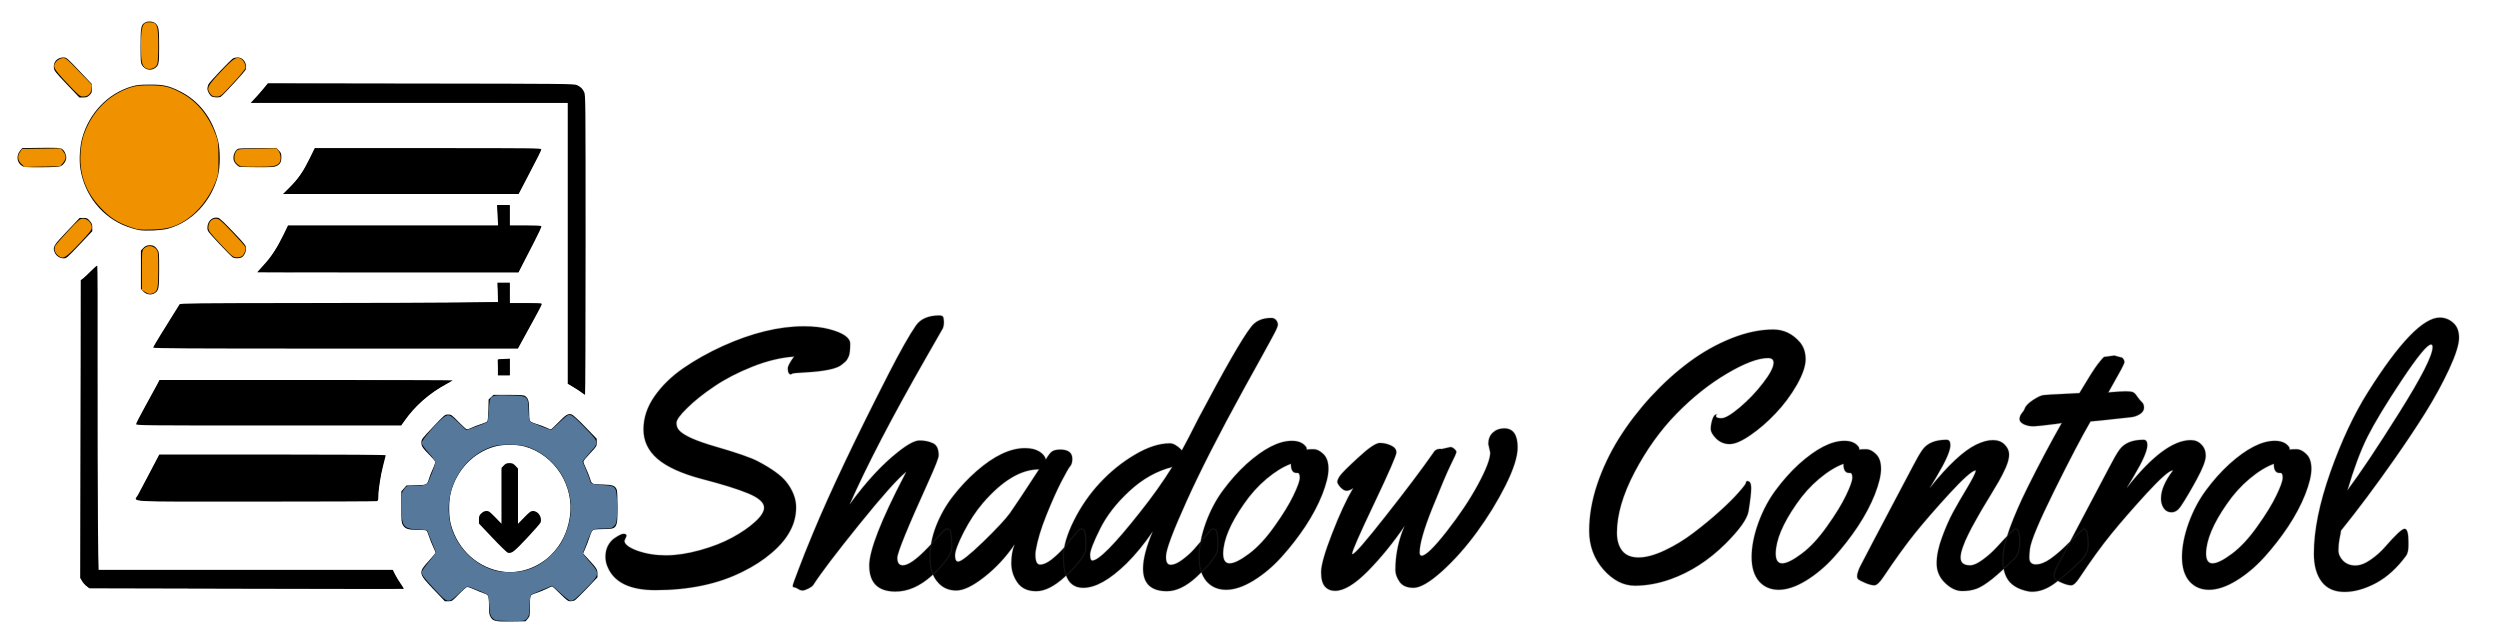
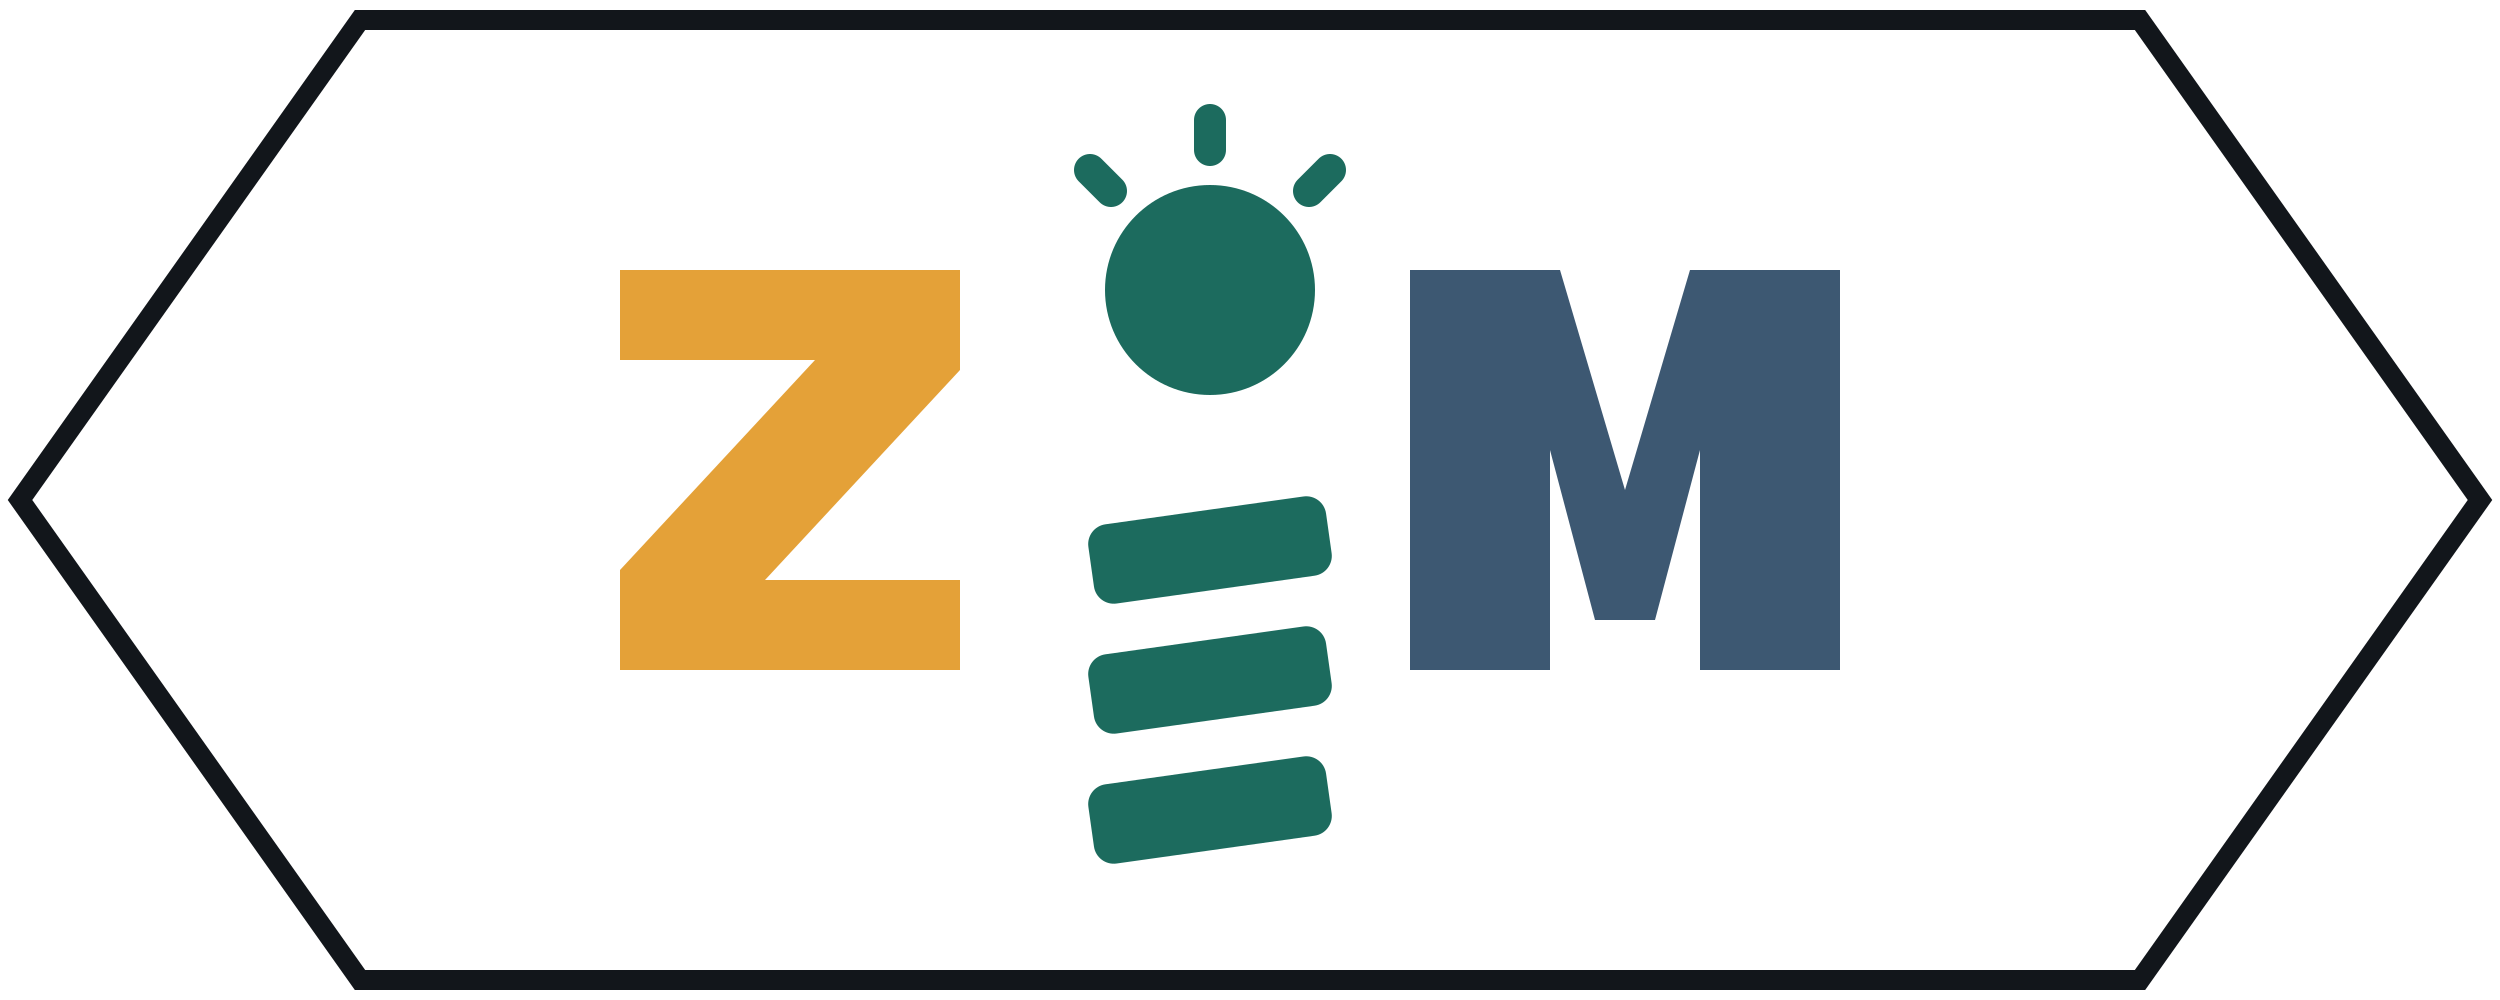
- <svg xmlns="http://www.w3.org/2000/svg" version="1.1" id="svg1" width="1000" height="256" viewBox="80 80 3281.25 820">
-   <defs id="defs1">
-     </defs>
-   <g id="g1">
-     <path id="path2" style="display:inline;fill:#000000;stroke-width:1.002" d="m 275.799,98.237 c -1.921,0.036 -3.775,0.414 -5.168,1.175 -5.502,3.005 -6.147,6.218 -6.143,30.7 0.003,20.23 0.166,22.26 1.975,25.393 3.612,6.258 11.863,7.893 17.504,3.472 4.536,-3.555 4.872,-5.484 4.887,-28.284 0.015,-22.616 -0.52,-26.034 -4.687,-29.954 -1.774,-1.669 -5.167,-2.562 -8.368,-2.502 z M 163.169,145.406 c -8.005,0 -13.442,5.977 -12.461,13.703 0.487,3.833 2.06,5.829 16.992,21.525 l 16.454,17.3 h 5.049 c 4.198,0 5.581,-0.51 8.23,-3.01 2.879,-2.717 3.181,-3.56 3.181,-8.779 v -5.769 l -16.629,-17.485 c -16.34,-17.176 -16.71,-17.485 -20.816,-17.485 z m 228.978,0 c -2.172,0 -4.909,0.508 -6.081,1.135 -3.046,1.632 -30.752,30.76 -32.421,34.086 -0.768,1.53 -1.396,4.077 -1.394,5.663 0.005,3.701 3.281,9.384 6.099,10.581 2.815,1.195 9.602,1.288 11.299,0.152 3.688,-2.469 32.468,-33.824 32.965,-35.914 1.877,-7.9 -3.327,-15.703 -10.467,-15.703 z m 39.401,33.961 -5.237,6.449 c -2.879,3.548 -7.972,9.351 -11.324,12.891 l -6.093,6.436 h 208.143 208.143 v 184.271 184.265 l 7.068,4.119 c 3.888,2.264 8.828,5.521 10.974,7.234 2.145,1.714 4.228,3.143 4.631,3.182 0.402,0.039 0.731,-88.467 0.731,-196.687 0,-191.045 -0.057,-196.878 -1.85,-200.588 -2.281,-4.72 -4.424,-6.817 -9.399,-9.188 -3.666,-1.747 -14.208,-1.854 -204.825,-2.112 z m -154.875,1.657 c -12.93,0.044 -16.938,0.438 -23.403,2.31 -31.509,9.124 -56.205,34.752 -65.386,67.848 -3.129,11.281 -4.187,28.562 -2.443,39.98 5.346,35.005 28.974,64.43 61.218,76.244 5.416,1.985 12.408,4.033 15.542,4.554 9.122,1.517 29.936,0.51 38.458,-1.861 31.419,-8.742 56.704,-35.606 65.523,-69.617 3.002,-11.579 2.977,-34.425 -0.056,-46.086 -7.793,-29.96 -25.09,-52.275 -50.125,-64.667 -14.652,-7.252 -21.516,-8.767 -39.326,-8.706 z m -142.976,83.03 -24.416,0.31 -2.793,3.3 c -5.395,6.381 -4.389,15.629 2.162,19.848 2.993,1.927 4.831,2.077 25.172,2.026 14.331,-0.035 23.108,-0.484 25.316,-1.287 4.01,-1.459 7.837,-6.959 7.837,-11.267 0,-4.495 -2.798,-9.921 -6.024,-11.683 -2.352,-1.285 -7.011,-1.502 -27.253,-1.248 z m 309.187,0.31 -23.622,0.02 c -12.993,0.011 -24.791,0.359 -26.222,0.772 -3.503,1.013 -6.662,6.662 -6.662,11.914 0,3.235 0.69,5.054 2.968,7.795 1.635,1.967 3.937,3.771 5.118,4.013 1.181,0.242 11.709,0.504 23.391,0.581 15.985,0.106 22.017,-0.212 24.378,-1.267 5.238,-2.342 7.037,-5.297 7.037,-11.558 0,-4.883 -0.378,-5.935 -3.193,-8.904 z m 50.269,0 -6.962,14.132 c -8.596,17.462 -14.559,26.055 -25.916,37.347 l -8.818,8.772 H 606.084 760.715 l 5.249,-10.04 c 20.03,-38.3 24.349,-46.851 24.466,-48.429 0.125,-1.683 -8.185,-1.782 -148.569,-1.782 z m 239.215,74.674 0.7,13.386 0.7,13.393 -137.858,0.013 -137.864,0.013 -5.849,12.086 c -8.479,17.52 -15.829,28.81 -25.809,39.63 -4.839,5.246 -8.804,9.654 -8.805,9.795 -0.002,0.142 77.164,0.257 171.473,0.257 h 171.467 l 5.349,-10.554 c 2.94,-5.806 9.85,-19.225 15.354,-29.815 5.505,-10.59 9.723,-19.746 9.374,-20.343 -0.413,-0.706 -7.793,-1.083 -21.06,-1.083 h -20.416 v -13.393 -13.386 h -8.38 z m -368.611,16.555 c -6.353,-0.032 -11.499,5.563 -11.505,13.241 -0.004,4.52 0.151,4.733 15.842,21.472 8.715,9.297 16.725,17.292 17.798,17.769 2.694,1.199 7.668,1.196 10.661,-0.007 3.412,-1.37 6.395,-6.884 6.399,-11.835 0.004,-3.921 -0.679,-4.809 -16.817,-21.822 -10.881,-11.472 -17.8,-17.985 -19.591,-18.449 -0.945,-0.244 -1.88,-0.365 -2.787,-0.37 z m -179.209,0.436 -16.585,17.498 c -17.987,18.974 -18.992,20.677 -16.242,27.63 1.842,4.656 6.695,7.909 11.811,7.914 3.712,0.004 4.559,-0.723 20.722,-17.795 l 16.848,-17.802 v -4.871 c 0,-4.114 -0.52,-5.479 -3.337,-8.726 -3.013,-3.473 -3.815,-3.848 -8.274,-3.848 z m 92.639,35.796 c -0.587,-9.4e-4 -1.203,0.032 -1.85,0.099 -3.133,0.327 -5.069,1.302 -7.312,3.67 l -3.05,3.221 v 25.129 25.135 l 2.437,2.766 c 4.283,4.868 10.602,6.019 15.679,2.851 5.256,-3.279 5.774,-6.055 5.774,-30.951 0,-21.829 -0.078,-22.728 -2.225,-26.093 -2.608,-4.088 -5.347,-5.821 -9.455,-5.828 z m -69.617,26.904 c -0.758,0.005 -4.279,2.987 -8.174,6.951 -4.155,4.228 -8.871,8.677 -10.48,9.881 l -2.925,2.185 -0.269,195.334 -0.269,195.334 2.15,4.033 c 1.181,2.219 3.892,5.312 6.031,6.878 l 3.893,2.845 205.831,0.515 c 113.209,0.283 206.135,0.392 206.506,0.238 0.003,-9.4e-4 0.016,-0.012 0.019,-0.013 l 0.006,-0.007 0.006,-0.007 0.006,-0.007 0.006,-0.007 c 0.166,-0.398 -1.547,-3.292 -3.95,-6.653 -2.52,-3.527 -5.894,-9.081 -7.499,-12.337 l -2.918,-5.921 H 402.346 209.157 l -0.687,-67.207 c -0.377,-36.963 -0.543,-126.605 -0.369,-199.209 0.174,-72.603 -0.015,-132.359 -0.419,-132.786 l -0.006,-0.007 c -0.025,-0.02 -0.062,-0.033 -0.106,-0.033 z m 525.461,22.271 0.3,12.733 0.294,12.726 -48.075,0.568 c -26.443,0.311 -120.263,0.641 -208.487,0.733 -141.442,0.147 -160.521,0.346 -161.38,1.71 -19.895,31.547 -34.615,55.662 -34.615,56.706 0,1.102 43.133,1.347 239.346,1.347 h 239.346 l 4.062,-7.465 c 7.056,-12.989 15.117,-27.713 21.272,-38.832 3.276,-5.918 5.956,-11.361 5.956,-12.099 0,-1.062 -4.379,-1.34 -20.96,-1.34 h -20.966 v -13.393 -13.386 l -8.043,-0.007 z m 16.092,99.829 -8.043,0.297 c -4.183,0.156 -7.557,0.603 -7.799,1.01 -0.002,0.003 -0.005,0.017 -0.006,0.02 -7.1e-4,0.003 2.7e-4,0.017 0,0.02 1.5e-4,0.003 -6.1e-4,0.017 0,0.02 0.134,0.425 0.244,5.18 0.244,10.561 v 9.782 h 7.805 7.799 v -10.858 z m -267.43,27.901 -192.339,0.013 -3.337,6.422 c -1.834,3.534 -8.742,16.151 -15.354,28.033 -6.613,11.882 -12.024,22.427 -12.024,23.432 0,1.743 8.025,1.828 173.96,1.828 h 173.966 l 4.243,-6.04 c 14.086,-20.022 33.138,-36.716 55.393,-48.535 4.308,-2.288 7.837,-4.383 7.837,-4.66 0,-0.277 -86.557,-0.502 -192.345,-0.495 z m 246.008,19.558 -3.187,3.003 -3.181,3.003 -0.325,13.729 c -0.179,7.553 -0.784,14.312 -1.337,15.017 -0.553,0.704 -4.115,2.256 -7.918,3.452 -3.802,1.196 -9.292,3.289 -12.199,4.647 -2.906,1.357 -5.907,2.469 -6.674,2.469 -0.767,0 -5.692,-4.407 -10.942,-9.789 -9.102,-9.329 -9.747,-9.782 -13.811,-9.782 -4.203,0 -4.477,0.227 -19.654,16.257 -14.843,15.678 -15.392,16.409 -15.392,20.462 0,4.918 1.529,7.249 10.936,16.673 3.602,3.608 6.806,7.405 7.118,8.442 0.33,1.099 -0.819,4.81 -2.756,8.904 -1.827,3.862 -4.101,9.571 -5.049,12.687 -2.76,9.068 -2.748,9.06 -17.235,9.446 l -12.667,0.337 -3.337,3.848 -3.337,3.848 0.006,20.357 c 0.003,18.601 0.17,20.654 1.969,23.769 2.896,5.017 6.972,6.371 19.204,6.389 5.783,0.008 11.063,0.384 11.73,0.832 0.667,0.447 2.244,4.026 3.512,7.96 1.268,3.934 3.689,10.04 5.374,13.564 1.685,3.524 3.062,6.924 3.062,7.558 0,0.634 -3.921,5.447 -8.718,10.693 -14.104,15.426 -13.941,16.417 6.118,37.446 l 14.929,15.657 h 4.693 c 4.598,0 4.873,-0.185 13.692,-9.32 4.95,-5.128 9.835,-9.391 10.849,-9.472 1.014,-0.081 5.568,1.525 10.124,3.571 4.555,2.046 10.186,4.311 12.517,5.03 5.394,1.664 6.001,3.347 6.006,16.693 0.003,8.7 0.338,11.076 1.968,13.901 3.35,5.803 5.965,6.392 27.122,6.112 l 18.854,-0.251 2.843,-3.366 c 2.814,-3.329 2.843,-3.489 2.843,-16.02 0,-8.551 0.395,-13.208 1.219,-14.337 0.67,-0.919 3.85,-2.452 7.068,-3.406 3.218,-0.954 9.097,-3.304 13.061,-5.221 3.964,-1.917 7.521,-3.485 7.905,-3.485 0.384,0 5.14,4.407 10.574,9.789 8.551,8.469 10.337,9.782 13.261,9.782 1.858,0 4.386,-0.489 5.618,-1.089 1.232,-0.6 8.493,-7.684 16.136,-15.736 l 13.892,-14.634 v -4.792 c 0,-5.451 -1.072,-7.15 -12.036,-19.056 l -6.824,-7.413 3.012,-7.003 c 1.658,-3.854 4.217,-10.637 5.687,-15.076 2.048,-6.185 3.221,-8.295 5.018,-9.017 1.29,-0.518 7.122,-0.937 12.961,-0.937 18.111,0 18.51,-0.633 18.51,-29.208 0,-13.024 -0.397,-21.059 -1.125,-22.746 -2.164,-5.018 -5.219,-6.158 -17.398,-6.508 -15.717,-0.452 -15.101,-0.184 -17.479,-7.716 -1.118,-3.541 -3.567,-9.651 -5.443,-13.584 -1.876,-3.933 -3.406,-7.885 -3.406,-8.779 0,-0.894 3.947,-5.777 8.774,-10.852 8.628,-9.071 8.774,-9.313 8.774,-14.191 v -4.957 L 848.341,630.47 c -8.703,-9.009 -16.132,-15.837 -17.904,-16.462 -4.64,-1.637 -7.675,0.164 -17.56,10.396 -4.889,5.06 -9.332,9.201 -9.874,9.201 -0.542,0 -3.478,-1.165 -6.524,-2.587 -3.046,-1.423 -8.69,-3.508 -12.548,-4.634 -3.859,-1.126 -7.566,-2.83 -8.236,-3.789 -0.807,-1.153 -1.219,-5.703 -1.219,-13.446 0,-12.509 -0.98,-16.216 -5.087,-19.254 -1.795,-1.328 -5.603,-1.611 -21.929,-1.611 z m 21.391,65.538 c 7.246,-0.007 14.483,0.757 19.904,2.297 39.52,11.226 65.373,52.171 58.793,93.103 -3.174,19.745 -11.015,35.465 -24.397,48.891 -16.411,16.465 -40.743,25.122 -62.555,22.251 -32.991,-4.343 -59.84,-28.365 -68.942,-61.69 -3.156,-11.556 -3.141,-31.353 0.031,-43.122 7.838,-29.082 29.451,-51.522 57.206,-59.4 5.456,-1.548 12.714,-2.324 19.96,-2.33 z m -460.025,12.739 -12.298,23.432 c -6.762,12.887 -13.682,26.008 -15.386,29.155 -5.55,10.254 -23.104,9.208 155.112,9.208 86.32,0 157.639,-0.283 158.487,-0.627 1.113,-0.451 1.544,-2.013 1.544,-5.611 0,-9.54 2.958,-28.74 6.343,-41.162 1.873,-6.875 3.406,-12.931 3.406,-13.452 0,-0.573 -58.792,-0.944 -148.601,-0.944 z m 459.588,11.327 c -3.74,0 -5.068,0.541 -7.405,3.01 l -2.856,3.017 v 36.825 36.825 l -8.168,-8.422 c -7.169,-7.391 -8.6,-8.422 -11.686,-8.422 -2.508,0 -4.428,0.86 -6.699,3.003 -2.803,2.646 -3.187,3.632 -3.187,8.231 v 5.221 l 17.992,19.023 c 9.893,10.461 18.884,19.16 19.985,19.34 5.311,0.866 7.542,-0.85 24.984,-19.287 9.646,-10.197 17.79,-19.586 18.104,-20.865 1.73,-7.05 -3.501,-14.667 -10.074,-14.667 -3.012,0 -4.507,1.085 -11.624,8.422 l -8.174,8.422 v -36.337 -36.337 l -3.312,-3.498 c -2.825,-2.984 -3.994,-3.505 -7.88,-3.505 z" />
-     <path style="display:inline;fill:#000000;fill-opacity:1;stroke-width:1.3" d="m 727.582,775.471 c -18.471,-19.344 -19.817,-21.547 -17.333,-28.384 0.781,-2.149 6.753,-6.071 9.245,-6.071 0.717,0 5.298,3.98 10.18,8.844 l 8.876,8.844 v -36.775 -36.775 l 3.891,-3.458 c 4.898,-4.353 7.554,-4.353 12.452,0 l 3.891,3.458 v 36.613 c 0,20.137 0.381,36.613 0.847,36.613 0.466,0 4.679,-3.907 9.361,-8.682 4.683,-4.775 9.467,-8.682 10.631,-8.682 1.164,0 3.781,1.757 5.814,3.904 6.644,7.018 5.724,8.957 -14.386,30.317 -14.905,15.832 -18.721,19.207 -21.716,19.207 -2.981,0 -6.888,-3.407 -21.752,-18.974 z" id="path36" />
-     <path style="display:inline;fill:#55789b;fill-opacity:1;stroke-width:1.3" d="m 731.435,884.352 c -1.478,-0.307 -3.978,-2.007 -5.555,-3.78 -2.412,-2.712 -2.99,-5.234 -3.642,-15.898 -0.426,-6.971 -1.341,-13.249 -2.033,-13.952 -1.573,-1.597 -24.29,-10.864 -26.631,-10.864 -0.949,0 -6.154,4.207 -11.567,9.35 -13.789,13.099 -14.017,13.062 -30.877,-5.009 -14.345,-15.376 -17.543,-19.622 -17.543,-23.292 0,-1.28 4.248,-7.474 9.44,-13.764 8.079,-9.788 9.277,-11.864 8.312,-14.405 -0.621,-1.633 -3.333,-8.379 -6.027,-14.991 l -4.898,-12.021 -12.134,-0.757 c -19.551,-1.22 -21.23,-3.737 -21.242,-31.842 -0.007,-15.711 0.16,-16.802 3.219,-21.037 3.206,-4.44 3.291,-4.467 13.828,-4.467 12.189,0 16.634,-1.372 18.307,-5.65 0.652,-1.668 2.921,-7.34 5.043,-12.606 2.122,-5.266 3.857,-10.857 3.857,-12.425 0,-1.699 -3.578,-6.844 -8.852,-12.73 -6.014,-6.711 -8.852,-10.929 -8.852,-13.156 0,-3.684 20.173,-27.07 28.794,-33.38 6.347,-4.646 8.116,-3.957 20.348,7.926 l 9.307,9.041 13.456,-4.985 c 7.401,-2.742 13.855,-5.407 14.344,-5.922 0.489,-0.515 1.282,-7.374 1.764,-15.242 1.248,-20.388 0.816,-20.067 26.264,-19.512 25.293,0.552 25.144,0.438 25.878,19.752 0.297,7.82 1.112,13.862 1.969,14.614 1.419,1.244 25.817,10.81 27.573,10.811 0.48,2e-4 5.104,-4.143 10.274,-9.206 5.17,-5.064 10.589,-9.605 12.041,-10.092 3.975,-1.332 7.122,1.039 22.653,17.069 12.235,12.628 14.227,15.278 14.227,18.935 0,2.634 -1.017,5.221 -2.671,6.797 -1.469,1.399 -5.513,6.005 -8.986,10.235 l -6.315,7.691 5.192,12.504 c 2.855,6.877 5.192,13.163 5.192,13.968 0,2.663 4.289,3.876 16.101,4.556 16.807,0.966 17.571,1.693 18.714,17.806 0.503,7.093 0.543,17.485 0.088,23.095 -0.699,8.616 -1.324,10.665 -4.026,13.204 -2.804,2.635 -4.575,3.005 -14.369,3.005 -8.838,0 -11.696,0.488 -13.686,2.337 -1.383,1.286 -4.719,8.348 -7.411,15.695 -2.693,7.346 -5.071,13.76 -5.284,14.253 -0.213,0.493 3.26,5.001 7.718,10.018 14.703,16.546 14.67,17.393 -1.323,33.982 -14.609,15.153 -18.701,18.55 -22.348,18.55 -1.597,0 -7.13,-4.145 -13.39,-10.03 -5.868,-5.516 -10.968,-9.874 -11.335,-9.684 -0.366,0.19 -6.357,2.692 -13.312,5.56 -6.955,2.868 -13.305,5.75 -14.11,6.406 -0.876,0.713 -1.638,6.49 -1.897,14.383 -0.387,11.784 -0.76,13.559 -3.499,16.635 -3.021,3.393 -3.317,3.441 -20.234,3.262 -9.442,-0.1 -18.377,-0.433 -19.856,-0.739 z m 36.181,-65.274 c 14.791,-3.682 26.074,-10.466 37.603,-22.61 8.386,-8.834 11.368,-13.12 15.431,-22.181 11.618,-25.911 11.594,-49.629 -0.075,-74.632 -9.48,-20.311 -28.276,-36.785 -49.778,-43.627 -9.053,-2.881 -33.449,-3.237 -42.364,-0.618 -41.578,12.211 -67.307,57.522 -57.532,101.315 6.594,29.541 30.931,54.986 59.604,62.317 9.903,2.532 27.02,2.549 37.111,0.037 z" id="path30" />
-     <path style="display:inline;fill:#000000;fill-opacity:1;stroke-width:1.3" d="m 266.224,726.681 c -6.692,-0.708 -7.657,-1.995 -4.86,-6.479 1.282,-2.055 8.032,-14.592 15.001,-27.859 l 12.67,-24.122 148.387,-0.339 c 118.547,-0.271 148.269,-0.003 147.8,1.336 -2.377,6.781 -6.505,27.139 -8.33,41.079 l -2.186,16.696 -151.711,0.112 c -83.441,0.061 -153.988,-0.129 -156.77,-0.423 z" id="path37" />
-     <path style="display:inline;fill:#000000;fill-opacity:1;stroke-width:1.3" d="m 260.965,626.456 c -0.994,-0.668 3.478,-10.104 13.911,-29.35 l 15.376,-28.365 69.553,-0.013 c 38.254,-0.007 123.751,0.385 189.994,0.873 l 120.441,0.887 -9.669,5.821 c -20.06,12.076 -36.883,26.971 -47.815,42.335 l -6.29,8.84 -172.017,-0.02 c -94.61,-0.01 -172.677,-0.464 -173.483,-1.005 z" id="path32" />
-     <path style="display:inline;fill:#000000;fill-opacity:1;stroke-width:1.3" d="m 305.684,526.014 -23.77,-0.714 17.153,-27.533 17.153,-27.533 6.616,-0.839 c 3.639,-0.462 67.84,-0.845 142.668,-0.851 74.828,-0.007 165.97,-0.41 202.537,-0.896 l 66.486,-0.885 -0.704,-12.472 -0.705,-12.472 h 7.773 7.773 v 13.357 13.357 h 20.884 20.884 l -3.762,7.68 c -2.069,4.224 -9.073,17.297 -15.564,29.052 l -11.803,21.371 -214.926,0.047 c -118.209,0.027 -225.622,-0.275 -238.696,-0.668 z" id="path33" />
-     <path style="display:inline;fill:#000000;fill-opacity:1;stroke-width:1.3" d="m 421.871,424.124 c 1.32,-1.656 5.074,-6.091 8.343,-9.857 6.982,-8.043 16.081,-22.553 23.169,-36.949 l 5.058,-10.272 138.037,-0.015 138.037,-0.015 -0.697,-13.357 -0.697,-13.357 h 7.771 7.771 v 13.357 13.357 h 20.233 c 15.368,0 20.222,0.401 20.187,1.67 -0.026,0.918 -6.529,14.292 -14.452,29.72 l -14.406,28.05 -170.379,0.339 -170.379,0.339 z" id="path34" />
-     <path style="display:inline;fill:#000000;fill-opacity:1;stroke-width:1.3" d="m 463.102,313.929 c 10.169,-11.046 18.099,-23.072 25.545,-38.741 l 4.602,-9.684 h 147.941 c 117.54,0 147.93,0.343 147.886,1.67 -0.032,0.918 -6.517,13.992 -14.414,29.052 l -14.358,27.382 -153.369,0.339 -153.369,0.339 z" id="path35" />
-     <path style="display:inline;fill:#000000;fill-opacity:1;stroke-width:0.377" d="m 733.731,553.972 c -0.041,-4.686 -0.083,-9.253 -0.092,-10.15 -0.016,-1.552 0.045,-1.645 1.267,-1.934 0.706,-0.168 4.129,-0.42 7.608,-0.56 l 6.325,-0.256 v 10.71 10.71 h -7.516 -7.516 z" id="path39" />
-     <path style="display:inline;fill:#f09200;fill-opacity:1;stroke-width:1.3" d="m 167.841,178.906 c -18.114,-19.322 -19.263,-21.664 -13.85,-28.244 1.687,-2.051 4.734,-3.776 7.484,-4.239 4.551,-0.765 4.968,-0.44 21.939,17.068 l 17.3,17.847 -0.678,5.337 c -0.837,6.591 -4.56,10.039 -10.838,10.039 -4.306,0 -5.94,-1.363 -21.358,-17.809 z" id="path21" />
-     <path style="display:inline;fill:#f09200;fill-opacity:1;stroke-width:1.3" d="m 108.069,285.185 c -4.925,-4.648 -5.5,-10.505 -1.576,-16.059 l 2.559,-3.622 25.339,-0.361 25.339,-0.361 3.296,4.137 c 4.275,5.367 4.166,9.539 -0.392,14.93 l -3.688,4.362 -23.371,0.438 -23.371,0.438 z" id="path29" />
-     <path style="display:inline;fill:#f09200;fill-opacity:1;stroke-width:1.3" d="m 155.885,405.107 c -3.904,-3.244 -5.295,-8.422 -3.331,-12.404 0.808,-1.638 8.332,-10.341 16.722,-19.34 13.923,-14.936 15.651,-16.362 19.823,-16.362 5.794,0 11.367,5.611 11.367,11.445 0,3.292 -2.802,6.906 -16.773,21.632 -18.261,19.249 -20.968,20.712 -27.808,15.029 z" id="path28" />
-     <path style="display:inline;fill:#f09200;fill-opacity:1;stroke-width:1.3" d="m 270.334,453.186 -4.11,-2.647 v -25.833 c 0,-25.276 0.063,-25.896 2.927,-28.737 4.264,-4.231 11.462,-3.938 15.47,0.63 3.043,3.469 3.101,3.965 3.101,26.651 0,24.663 -0.753,28.637 -5.89,31.11 -4.363,2.1 -6.802,1.851 -11.499,-1.174 z" id="path27" />
-     <path style="display:inline;fill:#f09200;fill-opacity:1;stroke-width:1.3" d="m 369.622,390.581 c -14.517,-15.448 -16.141,-17.647 -16.141,-21.859 0,-6.832 4.083,-11.722 9.788,-11.722 4.137,0 6.062,1.586 21.4,17.628 9.27,9.696 17.157,18.632 17.525,19.859 0.828,2.757 -1.014,8.111 -3.805,11.059 -1.278,1.349 -4.145,2.211 -7.36,2.211 -5.069,0 -5.872,-0.644 -21.408,-17.176 z" id="path26" />
-     <path style="display:inline;fill:#f09200;fill-opacity:1;stroke-width:1.3" d="m 391.516,285.421 c -3.088,-2.744 -3.891,-4.506 -3.891,-8.534 0,-3.005 0.985,-6.363 2.415,-8.229 2.37,-3.094 2.887,-3.161 27.656,-3.585 l 25.241,-0.432 2.694,3.618 c 3.287,4.414 3.603,12.792 0.601,15.963 -3.788,4.001 -7.951,4.659 -29.507,4.659 -21.09,0 -21.36,-0.037 -25.21,-3.458 z" id="path25" />
-     <path style="display:inline;fill:#f09200;fill-opacity:1;stroke-width:1.3" d="m 356.102,193.196 c -5.398,-7.248 -4.095,-10.039 13.428,-28.744 16.727,-17.856 20.929,-20.559 26.801,-17.24 3.604,2.037 6.799,8.902 5.757,12.37 -0.463,1.542 -7.973,10.528 -16.688,19.969 -15.434,16.719 -15.986,17.165 -21.261,17.165 -4.345,0 -5.934,-0.696 -8.037,-3.519 z" id="path24" />
-     <path style="display:inline;fill:#f09200;fill-opacity:1;stroke-width:1.3" d="m 270.848,159.138 c -4.498,-2.761 -5.89,-9.456 -5.858,-28.164 0.045,-26.488 1.849,-31.766 10.857,-31.766 10.568,0 11.875,3.367 11.875,30.592 0,12.82 -0.562,22.677 -1.404,24.63 -2.356,5.46 -10.305,7.88 -15.47,4.708 z" id="path23" />
-     <path style="display:inline;fill:#f09200;fill-opacity:1;stroke-width:1.3" d="m 250.837,367.894 c -16.809,-5.923 -26.809,-12.443 -39.095,-25.489 -18.937,-20.109 -27.555,-43.303 -26.056,-70.129 0.848,-15.181 3.079,-24.221 9.088,-36.824 11.785,-24.718 31.775,-42.559 56.724,-50.627 6.861,-2.219 12.015,-2.803 24.71,-2.803 19.303,0 26.568,1.767 42.35,10.299 20.176,10.908 35.189,29.249 44.623,54.516 3.272,8.764 3.482,10.586 3.528,30.689 0.049,21.183 0.013,21.465 -4.111,31.958 -8.062,20.514 -23.258,39.601 -39.765,49.949 -13.73,8.607 -23.59,11.301 -43.331,11.841 -16.788,0.459 -18.271,0.284 -28.665,-3.378 z" id="path22" />
-     <path style="display:inline;fill:#000000;fill-opacity:1;stroke-width:1.3" d="m 261.632,841.529 -65.292,-0.358 -5.326,-6.102 -5.326,-6.102 0.433,-194.862 0.433,-194.862 9.36,-9.064 c 5.148,-4.985 9.843,-9.264 10.433,-9.509 0.59,-0.245 1.074,73.386 1.075,163.624 0.002,90.238 0.377,179.848 0.835,199.132 l 0.833,35.062 h 193.077 193.077 l 1.579,3.673 c 0.868,2.02 3.805,7.123 6.526,11.338 2.721,4.216 4.947,7.973 4.947,8.348 0,0.646 -205.095,0.458 -346.664,-0.318 z" id="path31" />
-     <path style="display:inline;fill:#000000;fill-opacity:1;stroke-width:1.3" d="m 835.664,579.577 -9.744,-6.192 -0.057,-184.658 -0.057,-184.658 -206.814,-0.338 -206.814,-0.338 9.853,-11.745 9.853,-11.745 201.07,0.391 c 199.621,0.388 201.102,0.411 205.452,3.11 9.087,5.639 8.556,-1.169 9.066,116.159 0.616,141.566 0.05,286.545 -1.118,286.357 -0.522,-0.084 -5.333,-2.939 -10.692,-6.345 z" id="path38" />
-     <path style="font-size:875px;font-family:Yellowtail;-inkscape-font-specification:'Yellowtail, Normal';display:inline;stroke:#4e4e4e;stroke-width:1.697;stroke-opacity:0.233" d="m 902.264,773.451 -2.715,6.312 q 0,6.779 16.914,13.091 17.123,6.078 37.379,6.078 20.464,0 44.896,-6.779 24.432,-6.779 42.39,-16.597 18.167,-9.818 29.861,-20.571 11.903,-10.753 11.903,-18.701 0,-10.052 -20.882,-18.701 -20.882,-8.649 -60.767,-18.935 -39.676,-10.519 -58.261,-26.415 -18.376,-15.896 -18.376,-38.57 0,-22.908 14.617,-43.713 14.617,-20.805 38.005,-36.934 23.597,-16.129 51.37,-28.752 57.425,-25.947 106.498,-25.947 18.794,0 33.202,3.74 27.564,7.247 27.564,19.168 0,11.922 -1.879,16.363 -1.879,4.208 -3.132,5.61 -1.044,1.403 -2.924,2.805 -1.671,1.403 -2.506,2.104 -9.188,8.649 -50.326,10.753 -14.2,0.701 -15.453,1.636 -1.253,0.935 -2.297,0.935 -0.835,0 -2.088,-1.87 -1.253,-1.87 -1.253,-6.078 0,-4.208 8.144,-15.428 -25.476,1.636 -54.502,13.091 -28.817,11.454 -50.117,25.947 -21.3,14.259 -35.499,28.285 -14.2,13.792 -14.2,19.636 0,5.61 3.132,9.35 8.77,10.519 48.655,21.973 41.346,11.922 55.128,19.168 13.782,7.247 22.761,13.792 9.188,6.545 14.617,13.324 12.738,16.363 12.738,33.194 0,16.831 -8.144,31.558 -7.935,14.727 -24.223,28.519 -16.079,13.792 -38.005,24.545 -48.029,24.077 -114.433,24.077 -48.446,0 -61.811,-28.752 -3.55,-7.247 -3.55,-14.961 0,-7.948 3.132,-14.259 3.341,-6.312 7.935,-9.584 8.979,-6.312 12.738,-6.312 3.759,0 3.759,2.805 z m 425.575,-4.675 q 1.462,10.753 1.462,17.064 0,6.078 -2.088,10.753 -1.879,4.441 -8.77,12.857 -6.682,8.182 -16.079,16.597 -22.97,20.337 -46.984,20.337 -34.455,0 -34.455,-34.129 0,-29.688 46.149,-118.282 1.671,-3.273 2.297,-4.675 -16.079,12.623 -61.602,68.959 -45.314,56.102 -60.349,79.478 -1.253,2.104 -6.265,4.675 -5.012,2.571 -7.935,2.571 -2.715,0 -5.847,-2.104 -3.341,-1.87 -4.176,-1.87 -2.715,0 -2.715,-2.104 0,-1.87 7.518,-21.272 7.309,-19.636 19.42,-48.622 33.202,-79.946 98.772,-208.046 22.97,-44.882 35.917,-63.583 9.188,-13.324 30.905,-13.324 4.594,0 5.221,3.039 0.626,3.039 0.626,6.545 0,3.506 -1.253,7.013 l -22.344,39.038 q -66.405,115.945 -100.025,192.151 32.576,-44.414 63.272,-68.492 19.003,-15.194 28.399,-15.194 9.606,0 17.332,3.506 7.726,3.273 7.726,16.129 0,4.675 -13.573,34.596 -40.72,89.764 -40.72,99.815 0,9.818 7.309,9.818 10.65,0 32.785,-23.142 16.706,-17.532 21.091,-22.441 2.506,-2.104 4.594,-2.104 3.968,0 4.385,4.441 z m 143.668,-108.698 q 15.87,0 15.87,12.156 0,6.545 -2.715,9.584 -2.715,3.039 -11.694,20.337 -8.771,17.064 -19.629,43.947 -10.65,26.649 -13.782,45.583 -0.626,2.338 -0.626,6.545 0,12.857 6.265,12.857 6.265,0 14.826,-6.545 8.562,-6.779 15.244,-14.259 6.682,-7.714 12.947,-15.662 6.473,-7.948 7.726,-9.117 1.253,-1.169 3.759,-1.169 3.968,0 4.803,6.779 0.835,6.779 0.835,14.026 0,7.247 -1.253,10.052 -6.056,13.324 -26.729,32.025 -20.464,18.701 -37.379,18.701 -16.706,0 -24.641,-11.454 -7.935,-11.454 -7.935,-25.246 0,-14.026 4.176,-24.545 -17.332,25.246 -39.885,42.778 -22.344,17.532 -36.544,17.532 -14.2,0 -23.179,-9.584 -11.485,-11.922 -11.485,-32.96 0,-21.272 8.353,-42.544 8.562,-21.506 22.344,-39.038 13.782,-17.766 30.279,-32.259 34.664,-30.389 63.899,-30.389 11.276,0 18.376,4.208 7.1,4.208 8.979,10.519 5.012,-8.415 8.353,-10.519 3.55,-2.338 10.441,-2.338 z m -27.773,25.947 q -35.708,0 -73.922,44.414 -13.573,15.896 -25.058,38.103 -11.276,22.207 -11.276,30.389 0,8.182 4.176,8.182 5.847,0 32.576,-25.714 26.729,-25.947 35.499,-38.103 9.606,-13.558 38.005,-57.271 z m 304.877,-198.696 q 3.967,0 6.264,2.805 2.297,2.805 2.297,5.844 0,2.805 -4.176,10.753 -3.968,7.714 -18.585,34.129 -14.617,26.181 -22.761,41.142 -47.402,86.257 -74.34,145.866 -26.938,59.609 -26.938,71.998 v 1.87 q 0,9.584 6.265,9.584 6.265,0 15.035,-6.545 8.979,-6.545 15.661,-14.026 6.682,-7.48 13.364,-15.428 6.891,-8.182 8.353,-9.584 1.462,-1.403 3.759,-1.403 3.55,0 4.594,5.143 1.044,4.909 1.044,14.026 0,8.883 -1.253,11.688 -6.056,13.091 -26.729,32.025 -20.464,18.701 -38.84,18.701 -31.323,0 -31.323,-29.688 0,-18.467 12.529,-48.388 -16.914,24.545 -34.455,41.843 -32.576,31.791 -56.59,31.791 -13.364,0 -19.838,-10.519 -6.264,-10.519 -6.264,-30.155 0,-19.87 13.782,-47.453 13.782,-27.584 34.246,-49.557 20.673,-22.207 45.731,-36.934 25.058,-14.961 46.149,-14.961 6.682,0 15.662,9.117 6.056,-10.753 22.344,-43.012 51.161,-96.543 67.658,-117.815 8.771,-12.857 27.355,-12.857 z m -130.095,195.657 q -30.07,7.48 -55.964,31.324 -25.894,23.844 -38.84,50.025 -12.947,25.947 -12.947,33.661 0,7.714 2.923,7.714 12.529,0 62.02,-62.648 24.641,-30.856 42.808,-60.076 z m 185.641,-23.376 q 6.265,0 12.738,6.312 6.682,6.312 6.682,19.402 0,12.857 -8.144,33.661 -8.144,20.571 -22.344,42.077 -14.2,21.272 -31.323,40.207 -16.914,18.701 -36.752,30.856 -19.629,11.922 -35.708,11.922 -16.079,0 -25.894,-11.22 -9.606,-11.454 -9.606,-31.558 0,-20.337 8.77,-44.882 8.979,-24.545 22.97,-43.246 13.991,-18.935 30.279,-33.895 34.038,-30.623 59.722,-30.623 11.485,0 17.332,6.312 2.088,2.104 2.088,3.74 v 1.403 q 2.924,-0.468 9.188,-0.468 z m -21.091,31.09 h -1.462 q -7.309,0 -7.309,-11.922 -15.244,5.61 -31.949,19.636 -16.706,14.026 -29.861,33.194 -26.729,38.337 -27.147,64.751 0,13.091 8.562,13.091 8.562,0 25.476,-12.623 16.914,-12.623 33.411,-35.999 16.706,-23.376 24.849,-40.44 8.353,-17.298 8.353,-23.376 0,-6.312 -2.924,-6.312 z m 252.881,-26.649 -2.506,-11.22 q 0,-9.584 5.847,-14.961 6.056,-5.61 15.035,-5.61 17.541,0 17.541,25.012 0,18 -15.87,49.791 -15.87,31.558 -37.588,61.245 -21.508,29.454 -45.731,51.427 -24.223,21.74 -37.379,21.74 -12.947,0 -18.376,-7.948 -5.429,-7.948 -5.429,-15.194 0,-7.48 0.626,-14.026 2.297,-22.908 11.276,-43.713 -22.344,32.726 -48.029,58.907 -25.685,25.947 -43.017,25.947 -8.353,0 -13.364,-5.61 -5.012,-5.61 -5.012,-18.935 0,-13.558 14.409,-50.492 14.409,-37.168 27.564,-59.609 -4.803,3.273 -8.562,3.273 -3.55,0 -7.935,-4.441 -4.176,-4.675 -4.176,-7.247 0,-2.571 3.132,-7.48 3.132,-4.909 24.014,-24.077 20.882,-19.402 28.608,-19.402 7.726,0 14.617,3.273 7.1,3.273 7.1,9.117 0,5.61 -29.026,66.622 -29.026,61.011 -29.026,66.154 0,0.701 0.418,0.701 4.385,0 43.643,-50.025 39.467,-50.025 62.02,-82.283 3.132,-5.844 9.397,-5.844 l 1.879,0.234 11.485,-2.571 q 2.715,0 5.221,2.338 2.715,2.338 2.715,4.208 0,1.87 -7.518,16.831 -7.309,14.961 -24.014,56.57 -16.706,41.609 -16.706,58.44 0,4.208 2.715,4.208 7.935,0 32.993,-32.025 25.267,-32.259 41.138,-61.713 15.87,-29.454 15.87,-41.609 z m 337.453,37.402 q 5.012,0 5.012,9.117 0,8.883 -3.55,30.856 -2.715,14.727 -30.07,42.077 -32.994,32.726 -72.46,46.752 -23.805,8.415 -46.567,8.415 -22.553,0 -41.346,-21.272 -18.585,-21.506 -18.585,-50.726 0,-29.454 10.441,-60.778 10.65,-31.558 28.399,-60.076 17.959,-28.752 42.182,-55.167 24.432,-26.415 50.743,-45.817 26.311,-19.402 55.128,-30.856 28.817,-11.454 54.711,-11.454 20.464,0 34.873,16.597 7.518,8.883 7.518,22.441 0,13.324 -11.694,33.895 -11.694,20.337 -27.773,37.168 -15.87,16.831 -32.994,28.519 -16.914,11.688 -27.146,11.688 -10.232,0 -17.541,-7.013 -7.309,-7.247 -7.309,-12.857 0,-5.61 2.088,-12.389 2.297,-6.779 5.638,-6.779 -0.835,1.169 -0.835,2.338 0,2.805 7.1,2.805 7.309,0 24.223,-14.259 16.914,-14.259 30.488,-32.025 13.782,-17.766 13.782,-26.649 0,-6.078 -7.309,-6.078 -19.629,0 -54.293,20.571 -34.455,20.337 -65.987,52.596 -31.532,32.259 -54.92,76.673 -23.179,44.181 -23.179,79.478 0,14.727 6.891,23.61 7.1,8.883 21.508,8.883 14.617,0 34.455,-9.35 19.838,-9.35 37.587,-22.908 17.959,-13.558 33.829,-27.817 15.87,-14.259 25.267,-25.012 9.606,-10.753 9.815,-12.857 0.209,-2.338 1.879,-2.338 z m 155.988,-41.843 q 6.265,0 12.738,6.312 6.682,6.312 6.682,19.402 0,12.857 -8.144,33.661 -8.144,20.571 -22.344,42.077 -14.2,21.272 -31.323,40.207 -16.914,18.701 -36.752,30.856 -19.629,11.922 -35.708,11.922 -16.079,0 -25.894,-11.22 -9.606,-11.454 -9.606,-31.558 0,-20.337 8.771,-44.882 8.979,-24.545 22.97,-43.246 13.991,-18.935 30.279,-33.895 34.038,-30.623 59.722,-30.623 11.485,0 17.332,6.312 2.088,2.104 2.088,3.74 v 1.403 q 2.924,-0.468 9.188,-0.468 z m -21.091,31.09 h -1.462 q -7.309,0 -7.309,-11.922 -15.244,5.61 -31.949,19.636 -16.706,14.026 -29.861,33.194 -26.729,38.337 -27.147,64.751 0,13.091 8.562,13.091 8.562,0 25.476,-12.623 16.914,-12.623 33.411,-35.999 16.706,-23.376 24.85,-40.44 8.353,-17.298 8.353,-23.376 0,-6.312 -2.924,-6.312 z m 144.921,111.036 q 0,10.285 12.529,10.285 6.682,0 16.706,-7.48 10.232,-7.48 18.376,-16.363 21.717,-24.077 24.641,-24.077 5.429,0 5.429,17.532 0,17.532 -9.815,24.077 -29.861,30.155 -46.149,36.7 -9.188,3.506 -20.256,3.273 -11.067,-0.234 -21.926,-10.753 -10.859,-10.519 -10.859,-25.48 0,-15.194 7.1,-34.363 7.1,-19.168 14.409,-32.726 7.517,-13.792 18.376,-31.791 10.859,-18.233 11.485,-22.675 l -0.418,-0.468 q -6.891,0.701 -34.246,30.389 -27.147,29.688 -44.896,51.661 -17.75,21.973 -42.39,58.674 -6.891,10.052 -11.276,10.052 -4.385,0 -11.694,-3.039 -7.518,-3.273 -9.188,-4.675 -1.671,-1.403 -1.671,-4.208 0,-2.805 1.462,-6.779 1.462,-4.208 2.924,-6.779 1.253,-2.805 4.385,-8.415 3.132,-5.61 12.32,-23.61 9.397,-18.233 28.608,-54.232 19.211,-35.999 22.97,-43.479 7.935,-15.428 12.947,-22.441 9.397,-13.324 31.741,-13.324 5.012,0 5.012,7.013 0,10.987 -18.167,41.376 l -8.77,14.727 q 36.126,-44.882 60.975,-56.804 12.112,-5.844 21.717,-5.844 9.815,0 15.453,5.844 5.847,5.844 5.847,13.091 0,7.013 -4.385,17.064 -4.385,9.818 -8.979,17.766 -4.385,7.714 -11.694,19.636 -7.309,11.922 -7.935,13.091 -0.626,0.935 -3.341,5.61 -2.506,4.441 -3.759,6.545 -1.253,2.104 -4.176,7.48 -2.923,5.143 -4.803,8.649 -1.671,3.506 -4.385,8.649 -2.506,5.143 -4.176,8.883 -1.462,3.74 -3.132,8.182 -2.924,8.182 -2.924,13.558 z m 201.72,-265.084 8.562,2.338 q 1.879,0 3.341,2.104 1.462,2.104 1.462,3.974 0,1.87 -4.385,10.052 -4.385,8.182 -10.441,18.701 -5.847,10.285 -6.265,11.22 16.288,-1.403 22.97,-1.403 6.891,0 9.397,1.169 2.506,0.935 5.638,5.844 3.341,4.675 6.056,7.247 2.715,2.338 2.715,7.247 0,4.909 -5.429,8.415 -5.221,3.273 -11.276,3.974 -48.446,5.376 -53.458,5.61 -16.914,28.986 -47.402,90.465 -30.279,61.245 -32.158,76.673 -0.835,7.013 -0.835,11.454 0,9.117 8.562,9.117 8.562,0 19.003,-7.247 10.441,-7.48 19.212,-16.129 23.388,-23.376 25.058,-23.376 5.429,0 5.429,21.038 0,11.454 -9.397,20.571 -21.091,20.337 -35.499,30.623 -14.409,10.285 -28.817,10.285 -3.132,0 -5.847,-0.701 -16.706,-3.506 -24.641,-13.558 -7.726,-10.285 -7.726,-27.584 0.209,-17.298 9.188,-41.843 9.188,-24.779 22.97,-52.596 22.553,-45.349 45.105,-85.089 l -7.935,1.169 q -24.223,3.039 -28.191,3.039 h -1.879 q -6.056,0 -11.694,-2.571 -5.638,-2.805 -5.638,-6.779 0,-3.974 2.923,-7.714 3.132,-3.74 3.759,-5.844 1.462,-5.143 10.859,-11.454 9.606,-6.312 14.409,-6.545 4.803,-0.468 9.188,-0.701 4.594,-0.234 10.023,-0.468 5.638,-0.234 8.562,-0.468 l 18.794,-0.935 q 17.541,-29.454 24.014,-37.869 6.682,-8.415 7.726,-9.117 1.044,-0.935 4.176,-0.935 z m 16.497,173.684 q 49.282,-62.648 83.946,-62.648 8.562,0 13.991,5.844 5.638,5.61 5.638,14.727 0,9.117 -11.694,30.623 -11.485,21.272 -21.3,35.999 -5.221,7.48 -11.903,7.48 -6.473,0 -10.232,-5.376 -3.55,-5.376 -3.55,-12.623 0,-16.129 15.453,-36.467 l -0.418,-0.468 q -6.891,0.701 -34.246,30.389 -27.147,29.688 -46.358,53.297 -19.003,23.376 -41.346,57.037 -6.473,10.052 -11.067,10.052 -4.385,0 -11.694,-3.039 -7.518,-3.273 -8.979,-4.675 -1.671,-1.403 -1.671,-4.675 0,-3.273 1.671,-7.48 1.671,-4.441 6.265,-12.389 4.385,-7.948 13.364,-25.714 9.188,-17.766 28.399,-53.765 19.211,-35.999 22.97,-43.479 7.935,-15.428 12.947,-22.441 9.397,-13.324 31.741,-13.324 5.012,0 5.012,7.013 0,10.987 -18.167,41.376 z m 222.811,-50.726 q 6.265,0 12.738,6.312 6.682,6.312 6.682,19.402 0,12.857 -8.144,33.661 -8.144,20.571 -22.344,42.077 -14.2,21.272 -31.323,40.207 -16.914,18.701 -36.752,30.856 -19.629,11.922 -35.708,11.922 -16.079,0 -25.894,-11.22 -9.606,-11.454 -9.606,-31.558 0,-20.337 8.77,-44.882 8.979,-24.545 22.97,-43.246 13.991,-18.935 30.279,-33.895 34.038,-30.623 59.722,-30.623 11.485,0 17.332,6.312 2.088,2.104 2.088,3.74 v 1.403 q 2.924,-0.468 9.188,-0.468 z m -21.091,31.09 h -1.462 q -7.309,0 -7.309,-11.922 -15.244,5.61 -31.949,19.636 -16.706,14.026 -29.861,33.194 -26.729,38.337 -27.146,64.751 0,13.091 8.562,13.091 8.562,0 25.476,-12.623 16.914,-12.623 33.411,-35.999 16.706,-23.376 24.849,-40.44 8.353,-17.298 8.353,-23.376 0,-6.312 -2.923,-6.312 z m 209.029,-203.839 q 10.023,0 17.541,6.779 7.726,6.545 7.726,19.636 0,13.091 -12.947,41.142 -12.947,27.817 -31.114,57.037 -18.167,28.986 -41.138,61.713 -36.335,51.895 -69.746,93.27 -0.209,2.805 -1.879,10.519 -1.462,7.48 -1.462,15.194 0,7.714 6.265,14.026 6.473,6.078 15.87,6.078 9.397,0 20.047,-7.48 10.859,-7.48 18.794,-16.597 20.882,-24.077 25.894,-24.077 5.012,0 5.012,17.064 v 4.675 q 0,9.117 -2.924,13.324 -17.541,24.077 -39.467,35.999 -21.926,11.688 -41.555,11.688 -19.629,0 -29.861,-13.324 -10.232,-13.558 -10.232,-36.934 0,-45.583 21.717,-107.062 21.926,-61.713 49.282,-104.958 61.602,-97.712 94.178,-97.712 z m -9.397,38.804 q 0,-3.506 -2.088,-3.506 -7.309,0 -38.423,46.752 -31.114,46.752 -45.105,74.569 -13.782,27.817 -26.102,69.894 24.641,-32.726 68.075,-101.919 43.643,-69.427 43.643,-85.79 z" id="text1" aria-label="Shadow Control" />
+ <svg xmlns="http://www.w3.org/2000/svg" viewBox="0 0 250 100" width="250" height="100">
+   <polygon points="2,50 36,2 214,2 248,50 214,98 36,98" fill="none" stroke="#12161B" stroke-width="2" stroke-linejoin="miter" />
+   <path d="M62 27 H96 V37 L76.5 58 H96 V67 H62 V57 L81.5 36 H62 Z" fill="#E4A138" />
+   <path d="M141 67 V27 H156 L162.5 49 L169 27 H184 V67 H170 V45 L165.5 62 H159.5 L155 45 V67 Z" fill="#3D5872" />
+   <circle cx="121" cy="29.0" r="10.5" fill="#1C6B5E" />
+   <g stroke="#1C6B5E" stroke-width="3.2" stroke-linecap="round">
+     <path d="M130.9 19.1 L133.0 17.0" />
+     <path d="M121.0 15.0 L121.0 12.0" />
+     <path d="M111.1 19.1 L109.0 17.0" />
  </g>
+   <rect x="109.0" y="51.0" width="24.0" height="8.0" rx="2" fill="#1C6B5E" transform="rotate(-8 121 55.0)" />
+   <rect x="109.0" y="64.0" width="24.0" height="8.0" rx="2" fill="#1C6B5E" transform="rotate(-8 121 68.0)" />
+   <rect x="109.0" y="77.0" width="24.0" height="8.0" rx="2" fill="#1C6B5E" transform="rotate(-8 121 81.0)" />
</svg>
